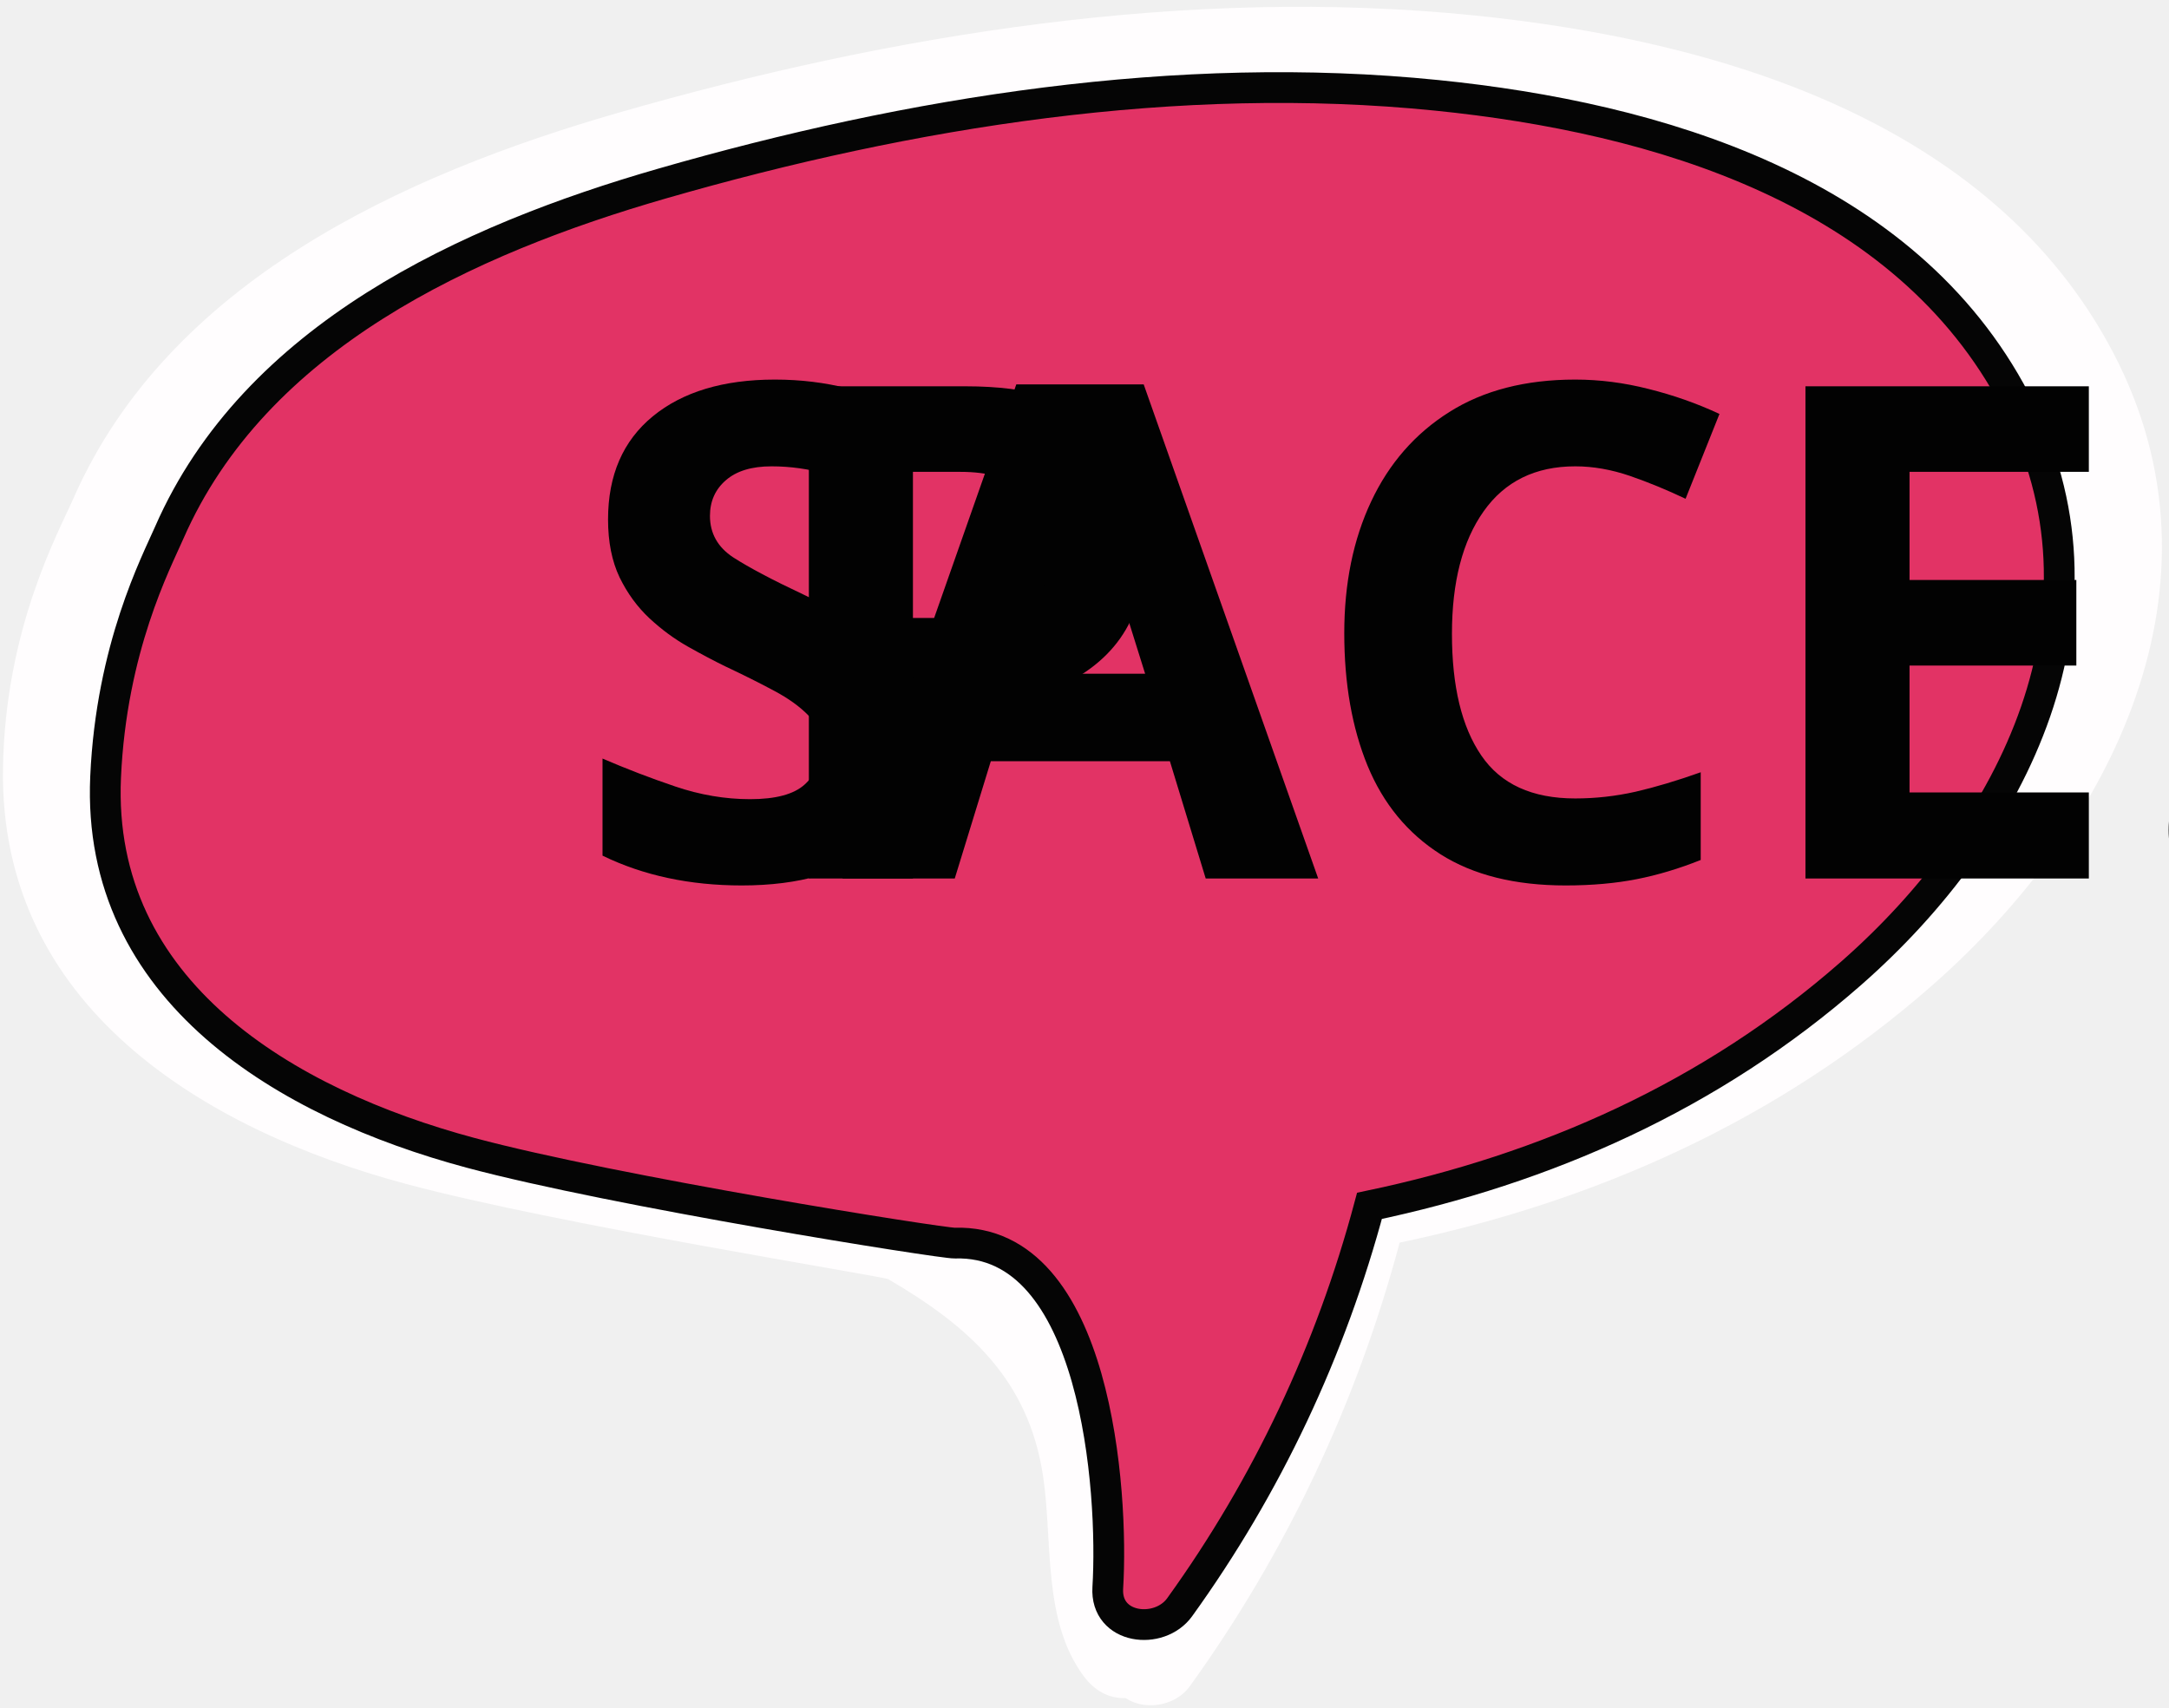
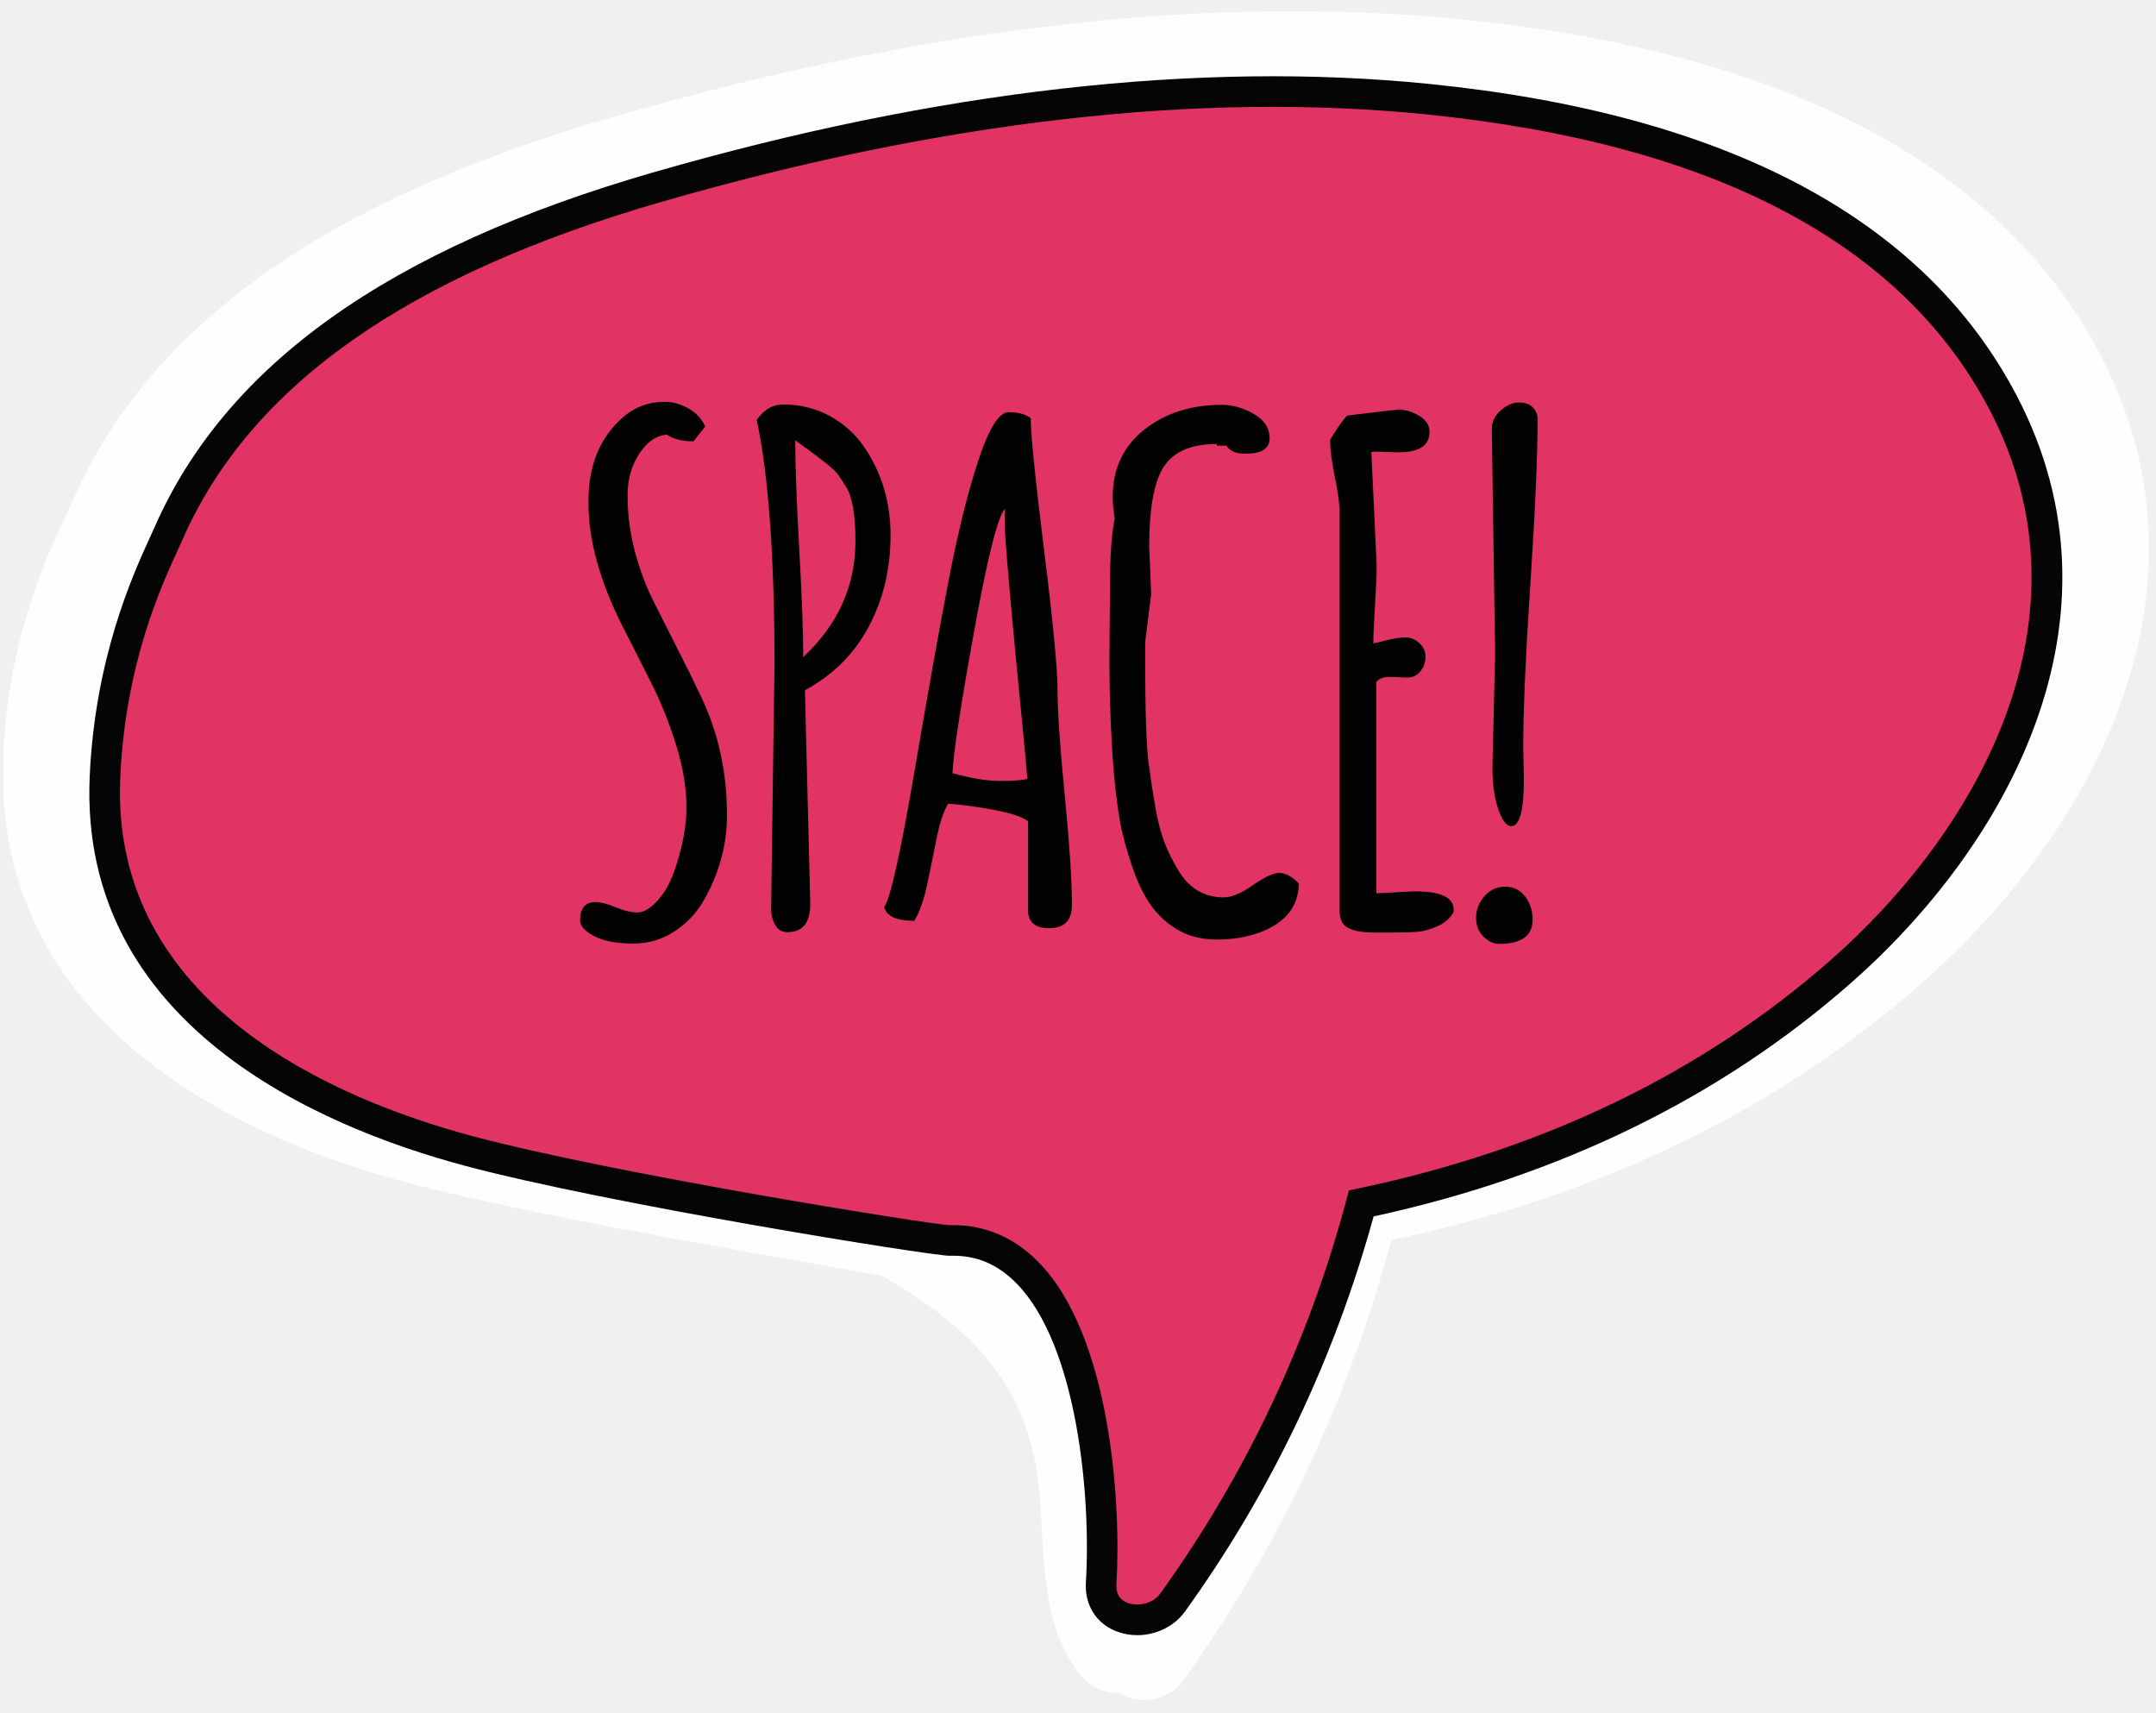
- <svg xmlns="http://www.w3.org/2000/svg" width="141px" height="111px" viewBox="0 0 141 111" version="1.1">
+ <svg xmlns="http://www.w3.org/2000/svg" xmlns:xlink="http://www.w3.org/1999/xlink" width="141px" height="112px" viewBox="0 0 141 112" version="1.1">
+   <defs>
+     <polygon id="path-1" points="0.191 0.731 140.539 0.731 140.539 111.162 0.191 111.162" />
+   </defs>
  <g id="Page-1" stroke="none" stroke-width="1" fill="none" fill-rule="evenodd">
-     <g id="Group-64">
-       <g id="Group-366">
-         <path d="M137.388,22.959 C129.483,7.826 111.607,2.599 95.81,1.001 C77.2,-0.881 58.03,2.191 40.151,7.345 C26.201,11.366 10.933,18.331 4.761,32.434 C3.826,34.568 0.326,40.861 0.194,49.987 C-0.029,65.406 13.203,73.435 26.401,76.979 C36.131,79.592 57.431,82.986 57.743,83.169 C62.982,86.231 66.865,89.679 67.809,95.99 C68.444,100.237 67.757,105.375 70.463,109.001 C71.142,109.911 72.083,110.455 73.174,110.405 C74.385,111.229 76.389,110.966 77.349,109.633 C83.643,100.896 88.207,91.193 90.987,80.792 C103.643,78.143 115.545,72.9 125.594,64.078 C137.333,53.772 145.24,37.989 137.388,22.959" id="Fill-360" fill="#FFFDFE" />
-         <path d="M131.015,26.068 C123.861,12.374 107.685,7.643 93.39,6.198 C76.549,4.495 59.202,7.275 43.024,11.939 C30.401,15.578 16.583,21.88 10.998,34.642 C10.154,36.574 7.239,42.124 6.865,50.526 C6.245,64.467 18.638,71.745 30.581,74.952 C39.96,77.471 61.241,80.849 62.064,80.824 C71.279,80.546 72.398,96.982 72.014,103.236 C71.848,105.944 75.364,106.335 76.685,104.501 C82.38,96.594 86.51,87.814 89.026,78.402 C100.479,76.005 111.248,71.261 120.343,63.277 C130.966,53.952 138.119,39.669 131.015,26.068" id="Fill-362" fill="#E23365" />
-         <path d="M131.015,26.068 C123.861,12.374 107.685,7.643 93.39,6.198 C76.549,4.495 59.202,7.275 43.024,11.939 C30.401,15.578 16.583,21.88 10.998,34.642 C10.154,36.574 7.239,42.124 6.865,50.526 C6.245,64.467 18.638,71.745 30.581,74.952 C39.96,77.471 61.241,80.849 62.064,80.824 C71.279,80.546 72.398,96.982 72.014,103.236 C71.848,105.944 75.364,106.335 76.685,104.501 C82.38,96.594 86.51,87.814 89.026,78.402 C100.479,76.005 111.248,71.261 120.343,63.277 C130.966,53.952 138.119,39.669 131.015,26.068 Z" id="Stroke-364" stroke="#050505" stroke-width="2" />
+     <g id="Group-96">
+       <g id="Group-137">
+         <mask id="mask-2" fill="white">
+           <use xlink:href="#path-1" />
+         </mask>
+         <g id="Clip-136" />
+         <path d="M137.388,23.246 C129.483,8.113 111.607,2.886 95.81,1.288 C77.2,-0.594 58.03,2.478 40.151,7.632 C26.201,11.653 10.933,18.618 4.761,32.721 C3.826,34.855 0.326,41.148 0.194,50.274 C-0.029,65.693 13.203,73.722 26.401,77.266 C36.131,79.879 57.431,83.273 57.743,83.456 C62.982,86.518 66.865,89.966 67.809,96.277 C68.444,100.524 67.757,105.662 70.463,109.288 C71.142,110.198 72.083,110.742 73.174,110.692 C74.385,111.516 76.389,111.253 77.349,109.92 C83.643,101.183 88.207,91.48 90.987,81.079 C103.643,78.43 115.545,73.187 125.594,64.365 C137.333,54.059 145.24,38.276 137.388,23.246" id="Fill-135" fill="#FFFDFE" mask="url(#mask-2)" />
      </g>
-       <text id="SPACE!" font-family="Amatic-Bold, Amatic" font-size="44.81" font-style="condensed" font-weight="bold" fill="#020202">
-         <tspan x="37.106" y="57.115">S</tspan>
-         <tspan x="48.55" y="57.115" letter-spacing="-2.312">P</tspan>
-         <tspan x="54.771" y="57.115">ACE!</tspan>
-       </text>
+       <path d="M131.015,26.356 C123.861,12.662 107.685,7.931 93.39,6.486 C76.549,4.783 59.202,7.563 43.024,12.227 C30.401,15.866 16.583,22.168 10.998,34.93 C10.154,36.862 7.239,42.412 6.865,50.814 C6.245,64.755 18.638,72.033 30.581,75.24 C39.96,77.759 61.241,81.137 62.064,81.112 C71.279,80.834 72.398,97.27 72.014,103.524 C71.848,106.232 75.364,106.623 76.685,104.789 C82.38,96.882 86.51,88.102 89.026,78.69 C100.479,76.293 111.248,71.549 120.343,63.565 C130.966,54.24 138.119,39.957 131.015,26.356" id="Fill-138" fill="#E23365" />
+       <path d="M62.327,80.109 C64.469,80.109 66.371,80.936 67.955,82.567 C72.677,87.439 73.328,98.445 73.013,103.585 C72.974,104.212 73.227,104.626 73.765,104.817 C74.413,105.049 75.384,104.885 75.874,104.204 C81.463,96.445 85.563,87.775 88.06,78.431 L88.219,77.838 L88.821,77.712 C100.926,75.177 111.309,70.165 119.683,62.813 C129.378,54.303 137.213,40.379 130.129,26.819 C124.415,15.88 112.02,9.374 93.29,7.481 C78.455,5.981 61.638,7.901 43.302,13.188 C26.595,18.003 16.328,25.247 11.915,35.331 C11.831,35.523 11.727,35.748 11.608,36.01 C10.5,38.429 8.193,43.465 7.864,50.858 C7.206,65.686 21.977,71.894 30.842,74.273 C40.067,76.751 60.849,80.061 62.069,80.112 C62.155,80.109 62.241,80.109 62.327,80.109 M74.378,106.921 C73.945,106.921 73.51,106.85 73.093,106.701 C71.72,106.212 70.924,104.971 71.016,103.463 C71.361,97.844 70.448,88.013 66.518,83.96 C65.263,82.665 63.856,82.059 62.095,82.112 L62.08,82.112 C60.888,82.112 39.679,78.718 30.322,76.206 C20.88,73.669 5.145,66.993 5.866,50.77 C6.213,42.987 8.719,37.514 9.79,35.176 C9.903,34.928 10.003,34.712 10.083,34.529 C14.749,23.866 25.433,16.256 42.747,11.265 C61.331,5.907 78.401,3.966 93.491,5.49 C112.932,7.457 125.856,14.32 131.902,25.892 C139.521,40.48 131.268,55.306 121.004,64.317 C112.506,71.775 102.021,76.897 89.832,79.54 C87.258,88.892 83.11,97.581 77.497,105.374 C76.787,106.359 75.594,106.921 74.378,106.921" id="Fill-140" fill="#050505" />
+       <path d="M37.937,60.188 C37.937,59.386 38.273,58.985 38.944,58.985 C39.279,58.985 39.72,59.098 40.268,59.324 C40.815,59.55 41.289,59.663 41.69,59.663 C42.091,59.663 42.525,59.408 42.992,58.897 C43.458,58.386 43.823,57.752 44.085,56.994 C44.625,55.448 44.895,54.05 44.895,52.803 C44.895,51.556 44.676,50.218 44.239,48.789 C43.801,47.359 43.269,46.017 42.642,44.762 C42.014,43.508 41.379,42.253 40.738,41 C39.221,38.009 38.469,35.282 38.485,32.816 C38.469,30.482 39.207,28.652 40.694,27.324 C41.482,26.624 42.408,26.274 43.473,26.274 C44.012,26.274 44.538,26.423 45.048,26.722 C45.559,27.022 45.916,27.412 46.121,27.893 L45.355,28.856 C44.611,28.856 44.027,28.71 43.604,28.418 C43.05,28.477 42.569,28.739 42.161,29.206 C41.416,30.067 41.044,31.127 41.044,32.389 C41.044,33.651 41.205,34.88 41.526,36.076 C41.846,37.272 42.248,38.344 42.729,39.292 C43.21,40.241 43.728,41.269 44.283,42.377 C44.851,43.487 45.376,44.551 45.858,45.572 C46.981,47.935 47.542,50.488 47.542,53.23 C47.557,55.156 47.069,57.008 46.077,58.788 C45.61,59.634 44.968,60.331 44.151,60.877 C43.334,61.424 42.422,61.698 41.416,61.698 C40.336,61.698 39.487,61.537 38.868,61.216 C38.248,60.895 37.937,60.553 37.937,60.188" id="Fill-142" fill="#020202" />
+       <path d="M52.532,42.968 C54.807,40.838 55.945,38.308 55.945,35.376 L55.945,35.354 C55.945,33.677 55.741,32.502 55.333,31.831 C55.128,31.511 54.964,31.259 54.84,31.076 C54.716,30.894 54.465,30.65 54.086,30.343 C53.633,29.979 52.94,29.461 52.007,28.79 C52.007,30.365 52.095,32.728 52.269,35.879 C52.444,39.03 52.532,41.393 52.532,42.968 M50.431,59.444 L50.65,43.449 C50.65,36.419 50.263,31.087 49.49,27.455 C49.957,26.784 50.533,26.448 51.219,26.448 C52.327,26.448 53.338,26.697 54.25,27.193 C55.161,27.689 55.901,28.345 56.47,29.161 C57.652,30.868 58.243,32.816 58.243,35.004 C58.243,37.192 57.768,39.18 56.82,40.966 C55.872,42.753 54.479,44.143 52.641,45.134 L52.991,59.094 C52.991,60.334 52.495,60.953 51.504,60.953 C51.138,60.953 50.869,60.797 50.694,60.483 C50.518,60.169 50.431,59.823 50.431,59.444" id="Fill-144" fill="#020202" />
+       <path d="M66.732,46.064 C66.469,43.417 66.232,40.893 66.021,38.494 C65.809,36.094 65.704,34.643 65.704,34.14 C65.704,33.636 65.711,33.349 65.725,33.276 C65.258,33.757 64.584,36.434 63.702,41.305 C62.819,46.177 62.348,49.262 62.29,50.561 C63.53,50.897 64.569,51.064 65.408,51.064 C66.247,51.064 66.841,51.02 67.191,50.933 C67.147,50.335 66.995,48.711 66.732,46.064 M68.614,60.691 C67.695,60.691 67.235,60.305 67.235,59.532 L67.235,53.69 C66.812,53.398 66.049,53.15 64.949,52.946 C63.847,52.742 62.866,52.61 62.005,52.552 C61.699,53.077 61.448,53.835 61.251,54.828 C61.054,55.82 60.849,56.819 60.638,57.825 C60.426,58.832 60.146,59.627 59.795,60.21 C58.628,60.21 57.972,59.911 57.827,59.313 C58.235,58.73 58.899,55.747 59.818,50.364 C60.737,44.981 61.492,40.769 62.083,37.728 C62.673,34.687 63.311,32.13 63.997,30.059 C64.682,27.988 65.338,26.953 65.966,26.953 C66.593,26.953 67.074,27.084 67.41,27.346 C67.41,28.411 67.702,31.292 68.285,35.989 C68.869,40.686 69.161,43.723 69.161,45.102 C69.161,46.48 69.317,48.77 69.63,51.972 C69.944,55.174 70.101,57.577 70.101,59.181 C70.101,60.188 69.605,60.691 68.614,60.691" id="Fill-146" fill="#020202" />
+       <path d="M75.287,38.855 L74.893,41.984 L74.893,43.056 C74.893,46.528 74.97,48.825 75.123,49.948 C75.276,51.072 75.433,52.078 75.594,52.967 C75.754,53.858 75.962,54.616 76.218,55.243 C76.473,55.871 76.775,56.461 77.125,57.015 C77.825,58.125 78.795,58.678 80.035,58.678 C80.546,58.678 81.181,58.413 81.938,57.879 C82.697,57.347 83.273,57.081 83.668,57.081 C84.061,57.081 84.484,57.307 84.936,57.759 C84.936,59.262 84.083,60.334 82.377,60.976 C81.53,61.282 80.611,61.435 79.62,61.435 C78.628,61.435 77.782,61.235 77.082,60.834 C76.382,60.432 75.798,59.915 75.331,59.28 C74.864,58.645 74.456,57.833 74.105,56.84 C73.756,55.848 73.478,54.864 73.274,53.886 C73.099,52.895 72.953,51.757 72.837,50.473 C72.662,48.315 72.566,45.952 72.553,43.384 L72.596,38.024 C72.596,36.317 72.698,34.938 72.902,33.888 C72.815,33.407 72.771,32.94 72.771,32.488 C72.771,30.65 73.457,29.188 74.828,28.101 C76.199,27.014 77.891,26.471 79.904,26.471 C80.618,26.471 81.318,26.671 82.005,27.073 C82.69,27.474 83.033,28.002 83.033,28.659 C83.033,28.98 82.909,29.228 82.661,29.403 C82.413,29.578 81.994,29.666 81.403,29.666 C80.812,29.666 80.407,29.483 80.188,29.119 L80.188,29.14 L79.576,29.14 L79.576,29.031 C77.84,29.031 76.658,29.571 76.031,30.65 C75.448,31.642 75.156,33.349 75.156,35.77 L75.287,38.855 Z" id="Fill-148" fill="#020202" />
+       <path d="M92.047,44.303 L90.931,44.259 C90.493,44.259 90.187,44.368 90.012,44.587 L90.012,58.415 C91.543,58.328 92.375,58.284 92.506,58.284 C94.213,58.284 95.067,58.678 95.067,59.466 L95.067,59.618 C94.861,60.028 94.512,60.341 94.016,60.56 C93.52,60.779 93.082,60.903 92.703,60.932 C92.323,60.961 91.835,60.976 91.237,60.976 L89.837,60.976 C88.728,60.976 88.043,60.757 87.78,60.319 C87.663,60.115 87.605,59.845 87.605,59.509 L87.605,33.472 C87.605,32.962 87.503,32.203 87.299,31.197 C87.094,30.19 86.992,29.424 86.992,28.9 L86.992,28.746 C87.488,27.929 87.86,27.405 88.109,27.171 L91.434,26.777 C91.886,26.777 92.342,26.912 92.802,27.182 C93.261,27.451 93.49,27.805 93.49,28.242 C93.49,29.133 92.813,29.577 91.456,29.577 L90.165,29.533 C89.946,29.533 89.785,29.541 89.684,29.556 L90.033,36.951 C90.033,37.549 89.997,38.421 89.924,39.566 C89.852,40.711 89.815,41.546 89.815,42.072 C89.976,42.042 90.194,41.991 90.472,41.918 C91.084,41.757 91.562,41.677 91.904,41.677 C92.247,41.677 92.554,41.801 92.823,42.049 C93.093,42.297 93.229,42.596 93.229,42.947 C93.229,43.296 93.119,43.611 92.901,43.887 C92.681,44.164 92.397,44.303 92.047,44.303" id="Fill-150" fill="#020202" />
+       <path d="M99.618,48.833 L99.662,50.955 C99.662,52.997 99.385,54.019 98.83,54.019 C98.523,54.019 98.243,53.654 97.988,52.924 C97.732,52.195 97.604,51.276 97.604,50.167 L97.78,42.75 L97.561,28.047 C97.561,27.58 97.758,27.175 98.152,26.832 C98.546,26.49 98.939,26.318 99.333,26.318 C99.727,26.318 100.03,26.424 100.241,26.636 C100.453,26.847 100.558,27.105 100.558,27.412 C100.558,29.805 100.401,33.378 100.088,38.134 C99.774,42.889 99.618,46.455 99.618,48.833 M100.23,60.145 C100.23,61.195 99.494,61.72 98.02,61.72 C97.684,61.72 97.353,61.563 97.025,61.25 C96.697,60.936 96.533,60.521 96.533,60.003 C96.533,59.485 96.715,59.018 97.08,58.603 C97.444,58.187 97.896,57.979 98.436,57.979 C98.975,57.979 99.41,58.19 99.738,58.613 C100.066,59.036 100.23,59.547 100.23,60.145" id="Fill-152" fill="#020202" />
    </g>
  </g>
</svg>
